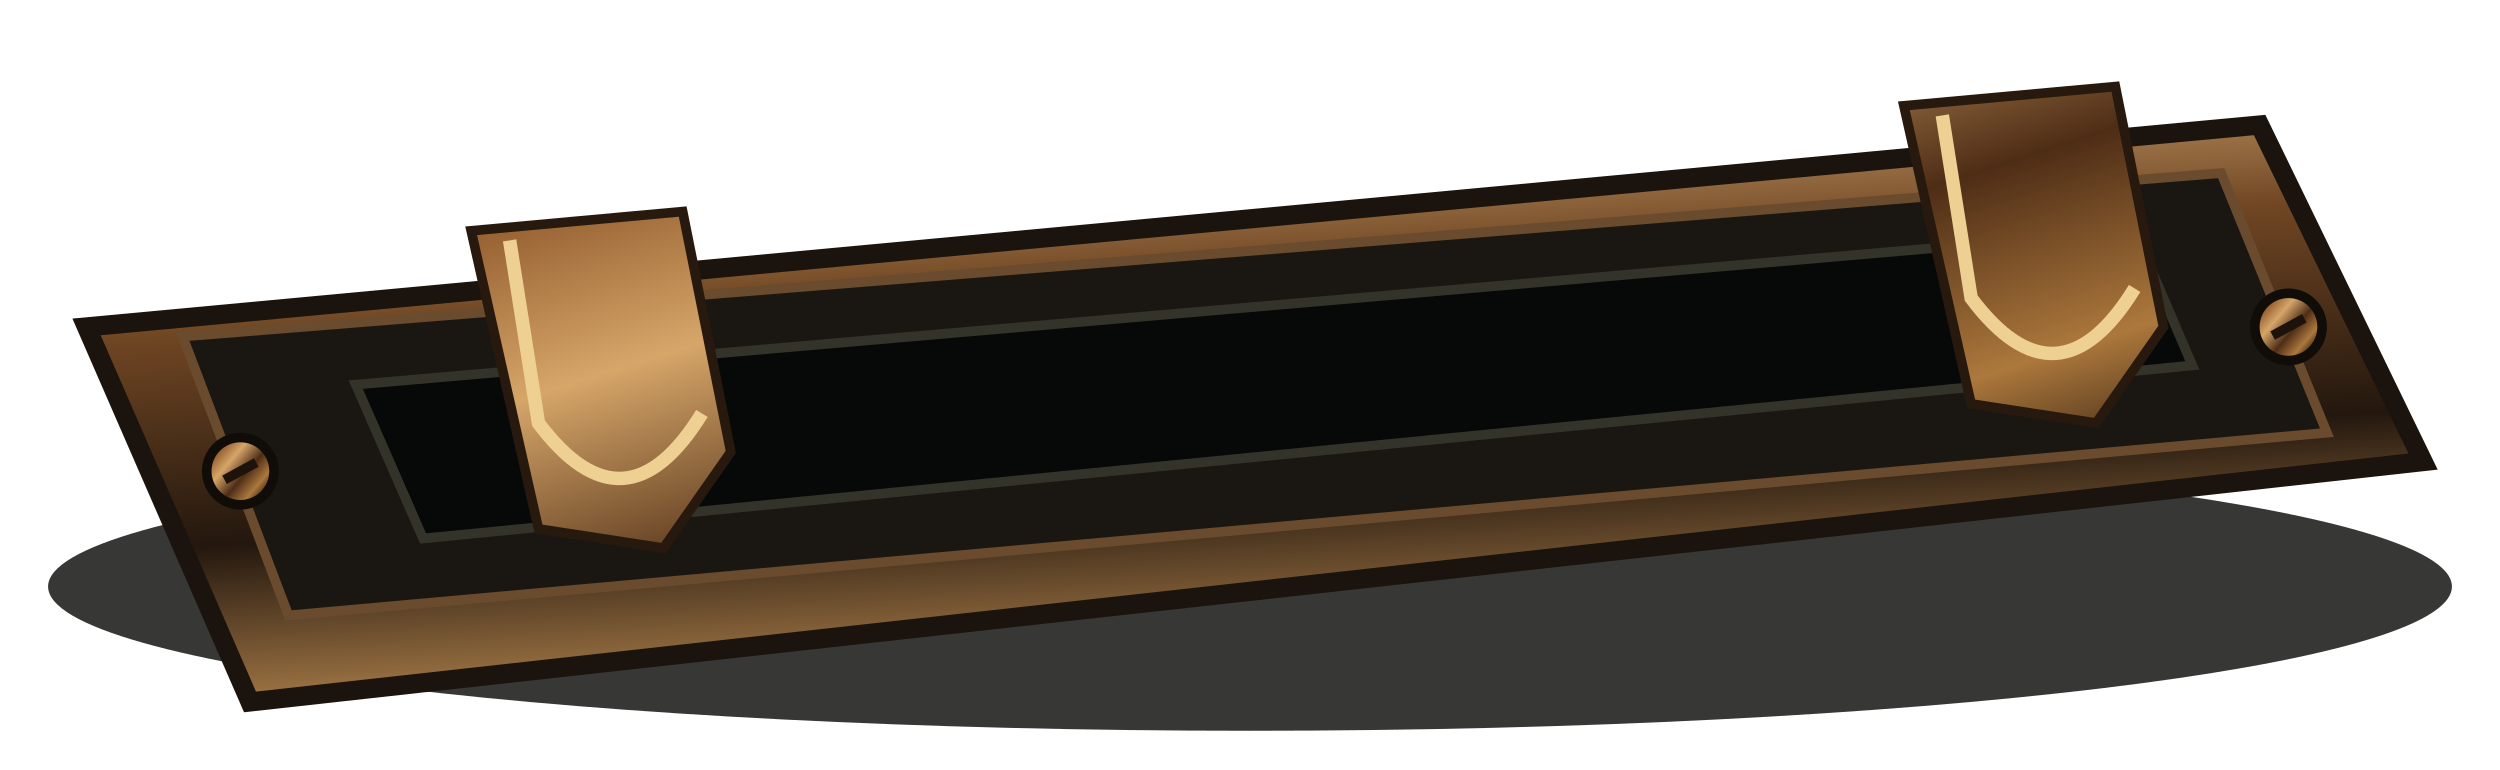
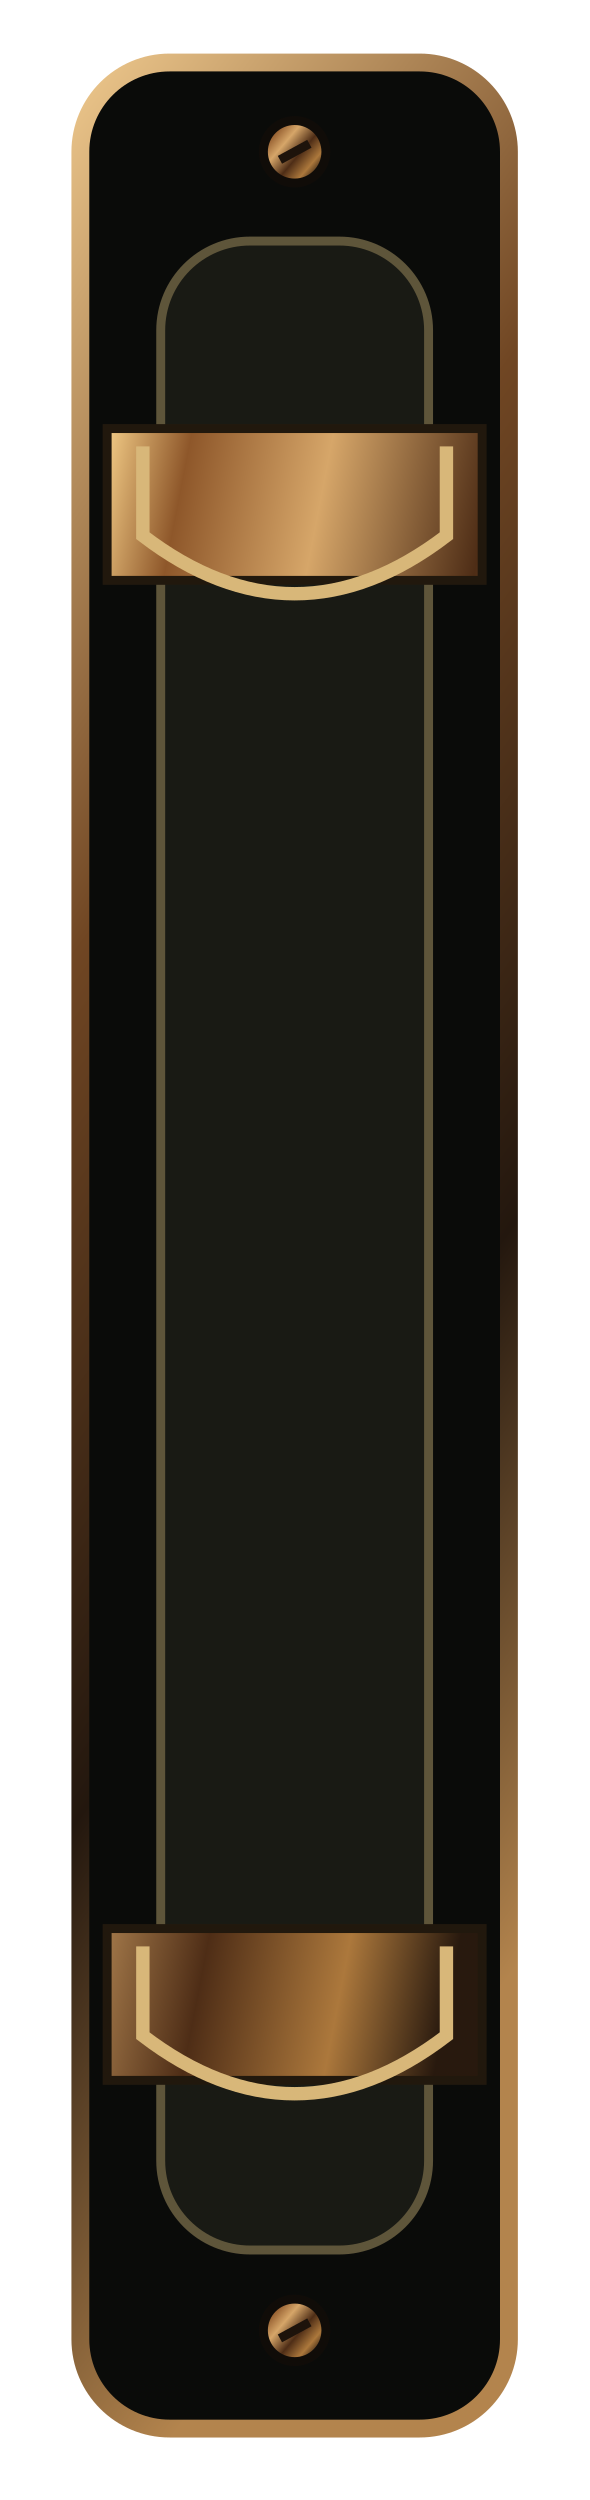
- <svg xmlns="http://www.w3.org/2000/svg" width="260" height="80" viewBox="0 0 260 80">
+ <svg xmlns="http://www.w3.org/2000/svg" width="66" height="280" viewBox="0 0 66 280">
  <defs>
    <linearGradient id="brass" x1="0" y1="0" x2="1" y2=".85">
      <stop stop-color="#f1ca85" />
      <stop offset=".13" stop-color="#8e572a" />
      <stop offset=".35" stop-color="#d6a669" />
      <stop offset=".61" stop-color="#4e2d16" />
      <stop offset=".83" stop-color="#ac783c" />
      <stop offset="1" stop-color="#28190e" />
    </linearGradient>
    <linearGradient id="edge" x2=".25" y2="1">
      <stop stop-color="#ebc58a" />
      <stop offset=".35" stop-color="#704623" />
      <stop offset=".7" stop-color="#23170e" />
      <stop offset="1" stop-color="#b3844d" />
    </linearGradient>
    <radialGradient id="face" cx=".35" cy=".23" r=".8">
      <stop stop-color="#ac8050" />
      <stop offset=".45" stop-color="#73502e" />
      <stop offset=".85" stop-color="#382619" />
      <stop offset="1" stop-color="#1a130d" />
    </radialGradient>
    <linearGradient id="glass">
      <stop stop-color="#181b17" stop-opacity=".9" />
      <stop offset=".18" stop-color="#d1d1a7" stop-opacity=".3" />
      <stop offset=".31" stop-color="#1a201a" stop-opacity=".8" />
      <stop offset=".7" stop-color="#6a7054" stop-opacity=".3" />
      <stop offset=".88" stop-color="#dce3c2" stop-opacity=".36" />
      <stop offset="1" stop-color="#161a13" stop-opacity=".9" />
    </linearGradient>
    <pattern id="grain" width="5" height="7" patternUnits="userSpaceOnUse">
      <path d="M0 1h4M1 4h4M0 6h2" stroke="#ffe0a0" stroke-opacity=".065" stroke-width=".4" />
    </pattern>
  </defs>
-   <ellipse cx="130" cy="61" rx="125" ry="15" fill="#050504" opacity=".8" />
-   <path d="M9 34L235 13l17 35L26 73z" fill="url(#edge)" stroke="#1b130d" stroke-width="2" />
-   <path d="M19 35L231 18l11 27L30 64z" fill="#1a1712" stroke="#6a4b2d" />
-   <path d="M37 40l185-16 6 14L44 56z" fill="#070909" stroke="#333329" />
-   <path d="M49 24l22-2 5 25-7 10-13-2zM198 11l22-2 5 25-7 10-13-2z" fill="url(#brass)" stroke="#27190e" />
-   <path d="M53 25l3 19q9 12 17-1M202 12l3 19q9 12 17-1" fill="none" stroke="#efd093" stroke-width="1.4" />
-   <g transform="translate(25 49)">
+   <rect x="9" y="7" width="48" height="265" rx="10" fill="#0a0b09" stroke="url(#edge)" stroke-width="2" />
+   <rect x="18" y="27" width="30" height="225" rx="10" fill="#191a14" stroke="#5e553a" />
+   <path d="M12 48h42v17H12zM12 216h42v17H12z" fill="url(#brass)" stroke="#21180d" />
+   <path d="M16 50v10q17 13 34 0v-10M16 218v10q17 13 34 0v-10" fill="none" stroke="#d8b779" stroke-width="1.5" />
+   <g transform="translate(33 17)">
    <circle r="4" fill="#100c08" />
    <circle r="3" fill="url(#brass)" />
    <path d="M-1.65 0.9l3.3-1.8" stroke="#1d130b" stroke-width="1" />
  </g>
-   <g transform="translate(238 34)">
+   <g transform="translate(33 261)">
    <circle r="4" fill="#100c08" />
    <circle r="3" fill="url(#brass)" />
    <path d="M-1.65 0.9l3.3-1.8" stroke="#1d130b" stroke-width="1" />
  </g>
</svg>
